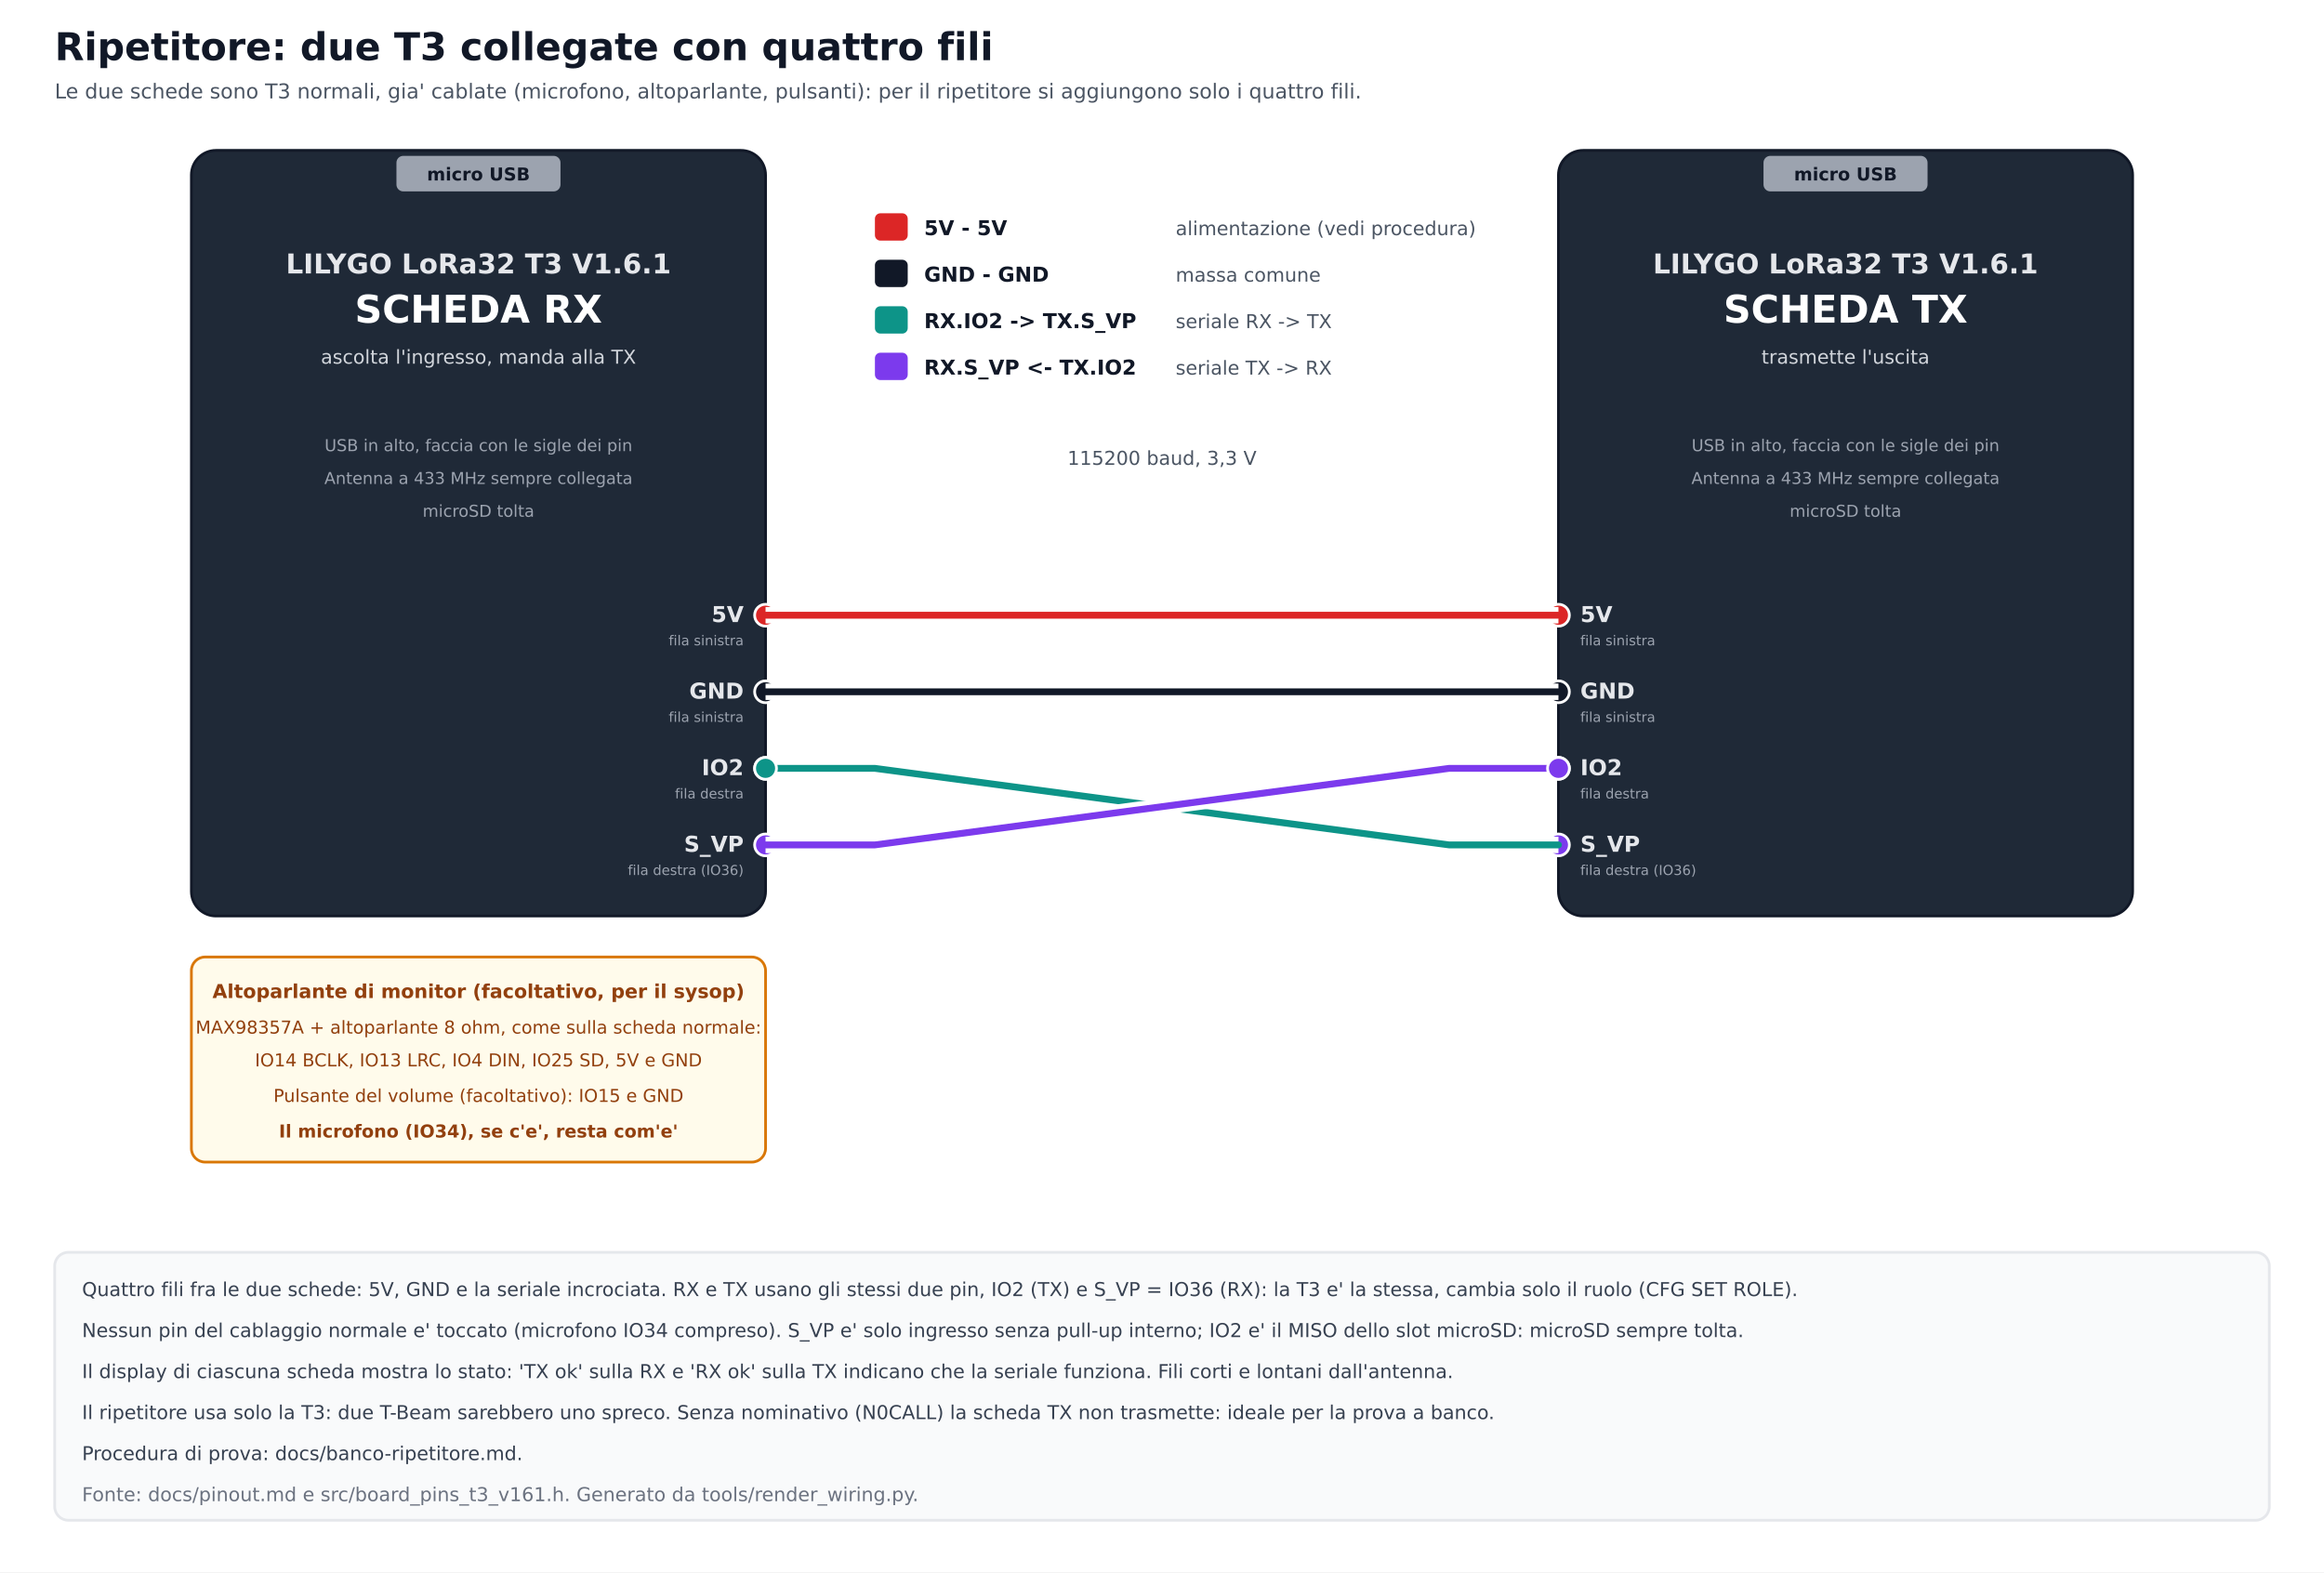
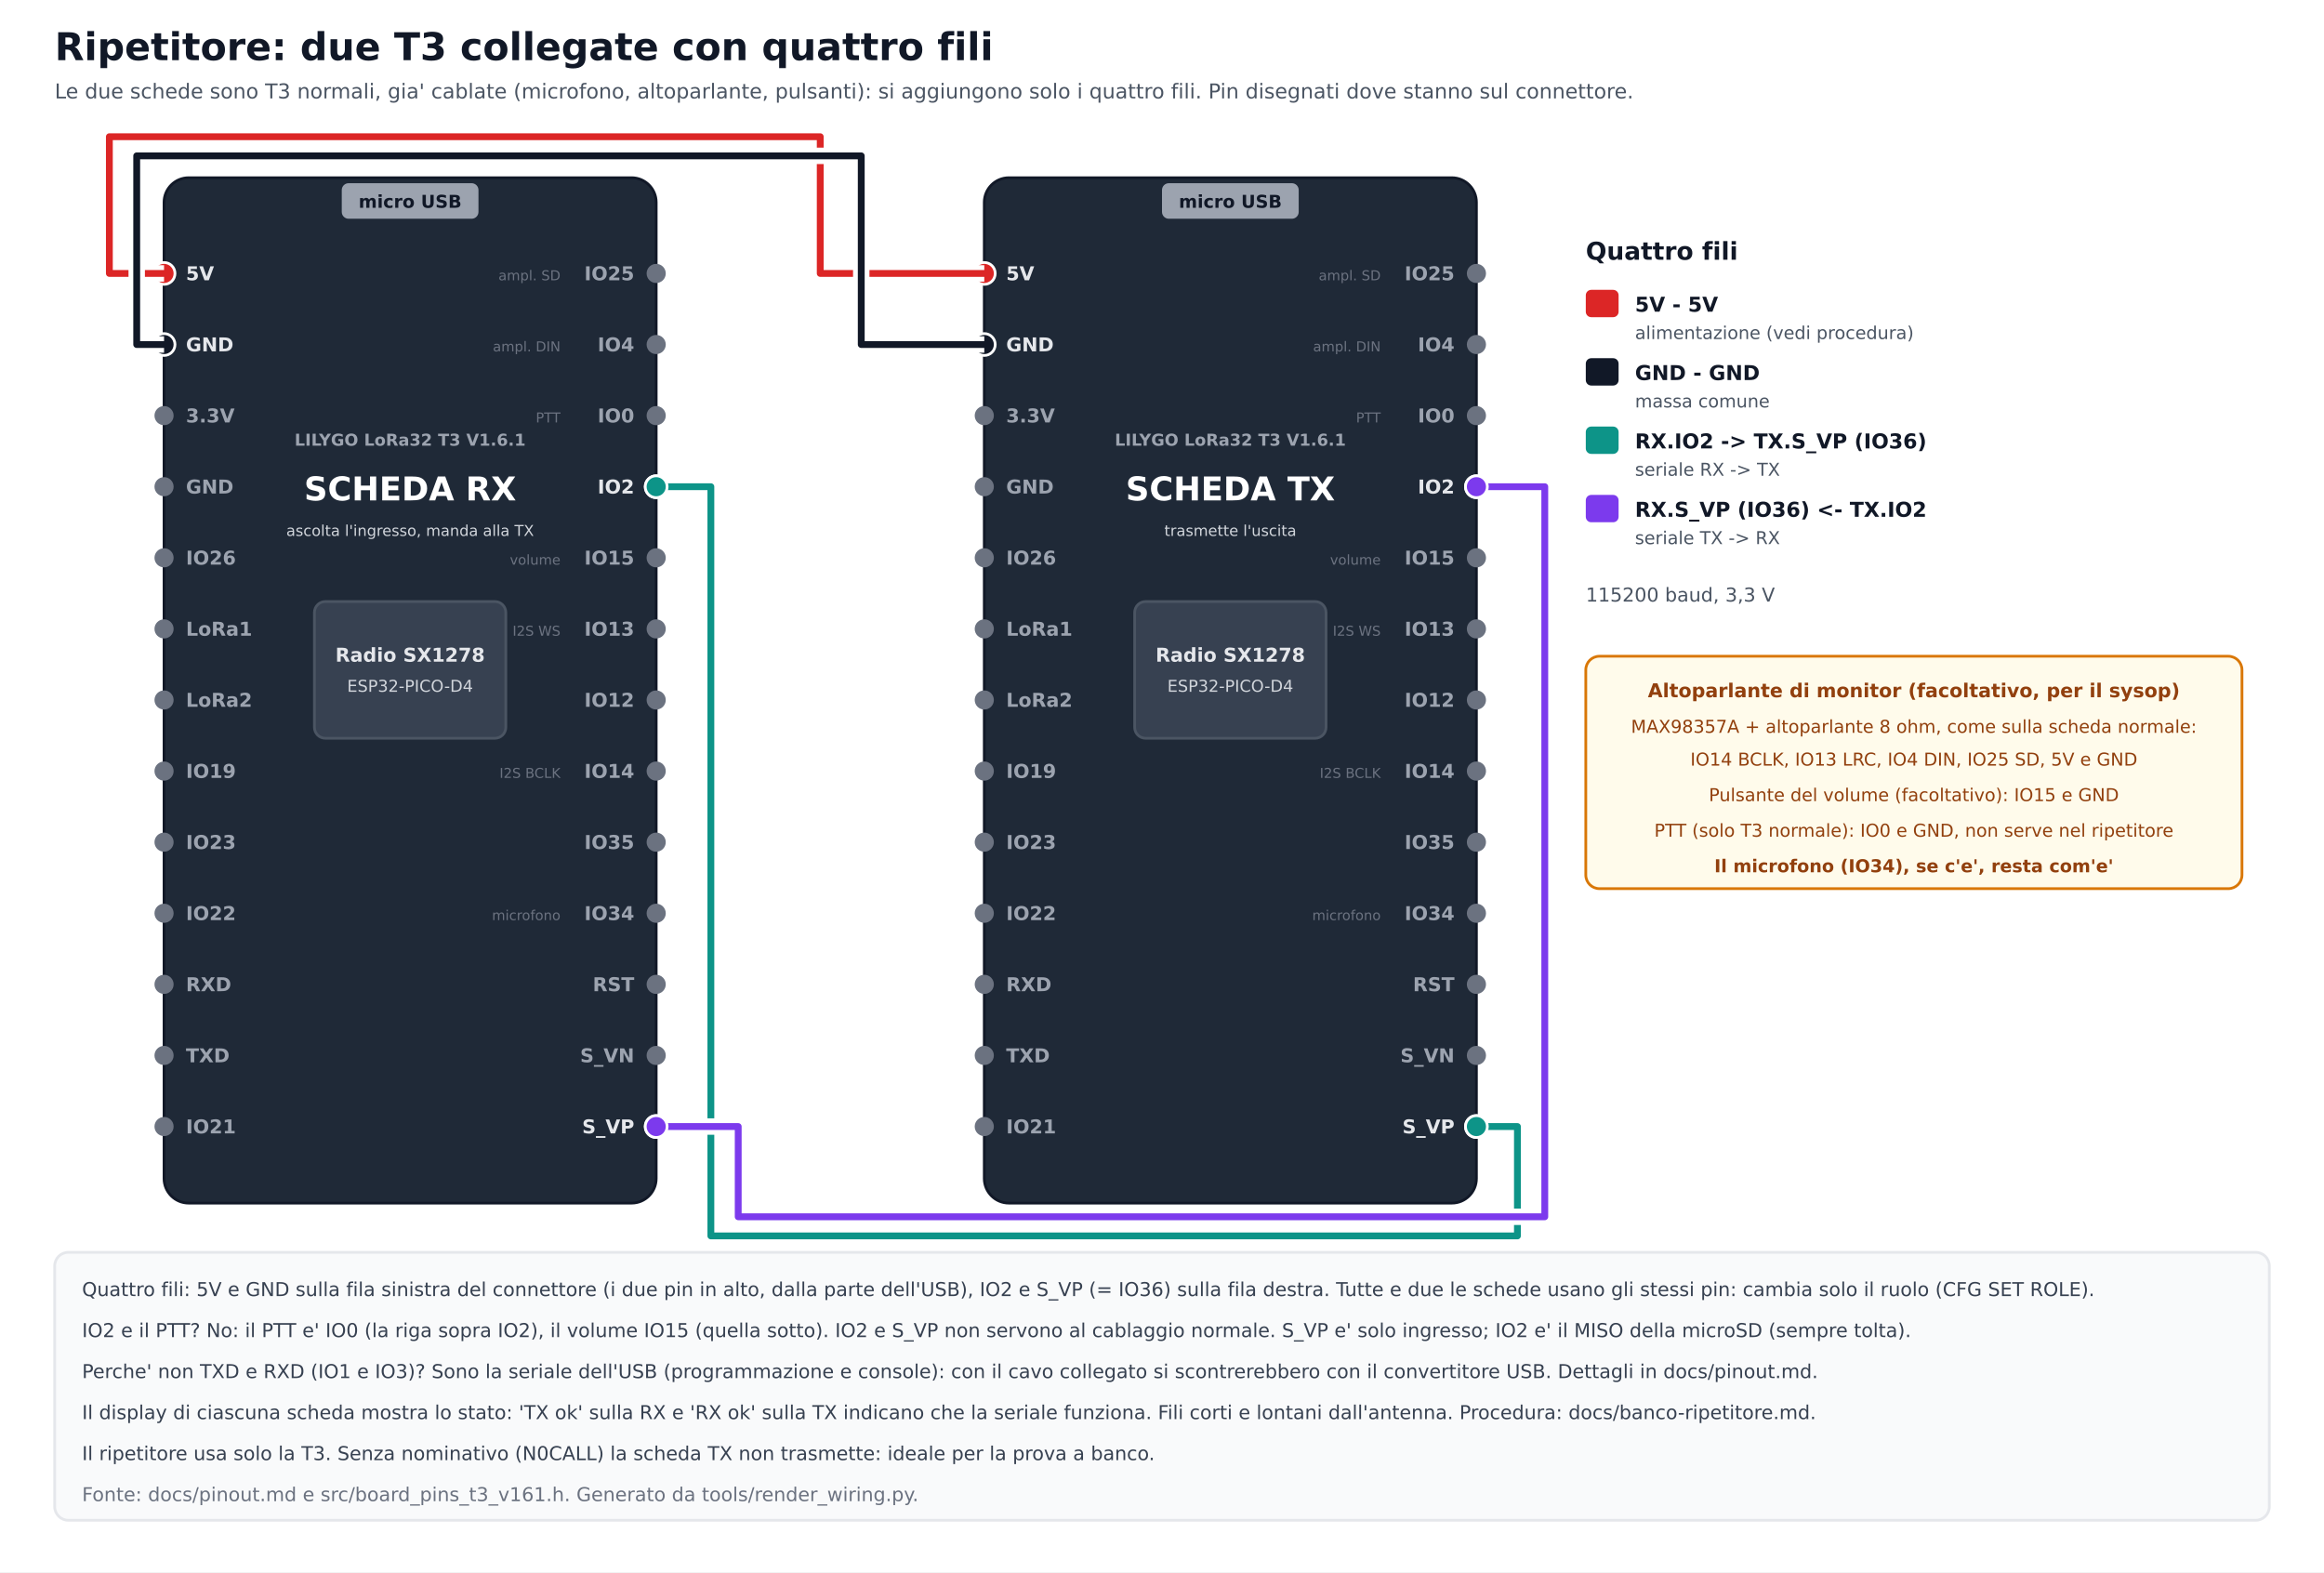
<svg xmlns="http://www.w3.org/2000/svg" width="1700" height="1150" viewBox="0 0 1700 1150">
  <rect x="0" y="0" width="1700" height="1150" rx="0" fill="#ffffff" stroke="none" stroke-width="0" />
  <text x="40" y="44" font-family="DejaVu Sans, Arial, Helvetica, sans-serif" font-size="28" font-weight="bold" text-anchor="start" fill="#111827">Ripetitore: due T3 collegate con quattro fili</text>
-   <text x="40" y="72" font-family="DejaVu Sans, Arial, Helvetica, sans-serif" font-size="15" font-weight="normal" text-anchor="start" fill="#4b5563">Le due schede sono T3 normali, gia' cablate (microfono, altoparlante, pulsanti): per il ripetitore si aggiungono solo i quattro fili.</text>
-   <rect x="140" y="110" width="420" height="560" rx="18" fill="#1f2937" stroke="#111827" stroke-width="2" />
-   <rect x="290" y="114" width="120" height="26" rx="5" fill="#9ca3af" stroke="none" stroke-width="0" />
-   <text x="350" y="132" font-family="DejaVu Sans, Arial, Helvetica, sans-serif" font-size="13" font-weight="bold" text-anchor="middle" fill="#111827">micro USB</text>
-   <text x="350" y="200" font-family="DejaVu Sans, Arial, Helvetica, sans-serif" font-size="20" font-weight="bold" text-anchor="middle" fill="#e5e7eb">LILYGO LoRa32 T3 V1.6.1</text>
-   <text x="350" y="236" font-family="DejaVu Sans, Arial, Helvetica, sans-serif" font-size="28" font-weight="bold" text-anchor="middle" fill="#ffffff">SCHEDA RX</text>
-   <text x="350" y="266" font-family="DejaVu Sans, Arial, Helvetica, sans-serif" font-size="14" font-weight="normal" text-anchor="middle" fill="#d1d5db">ascolta l'ingresso, manda alla TX</text>
-   <text x="350" y="330" font-family="DejaVu Sans, Arial, Helvetica, sans-serif" font-size="12" font-weight="normal" text-anchor="middle" fill="#9ca3af">USB in alto, faccia con le sigle dei pin</text>
-   <text x="350" y="354" font-family="DejaVu Sans, Arial, Helvetica, sans-serif" font-size="12" font-weight="normal" text-anchor="middle" fill="#9ca3af">Antenna a 433 MHz sempre collegata</text>
-   <text x="350" y="378" font-family="DejaVu Sans, Arial, Helvetica, sans-serif" font-size="12" font-weight="normal" text-anchor="middle" fill="#9ca3af">microSD tolta</text>
-   <rect x="1140" y="110" width="420" height="560" rx="18" fill="#1f2937" stroke="#111827" stroke-width="2" />
-   <rect x="1290" y="114" width="120" height="26" rx="5" fill="#9ca3af" stroke="none" stroke-width="0" />
-   <text x="1350" y="132" font-family="DejaVu Sans, Arial, Helvetica, sans-serif" font-size="13" font-weight="bold" text-anchor="middle" fill="#111827">micro USB</text>
-   <text x="1350" y="200" font-family="DejaVu Sans, Arial, Helvetica, sans-serif" font-size="20" font-weight="bold" text-anchor="middle" fill="#e5e7eb">LILYGO LoRa32 T3 V1.6.1</text>
-   <text x="1350" y="236" font-family="DejaVu Sans, Arial, Helvetica, sans-serif" font-size="28" font-weight="bold" text-anchor="middle" fill="#ffffff">SCHEDA TX</text>
-   <text x="1350" y="266" font-family="DejaVu Sans, Arial, Helvetica, sans-serif" font-size="14" font-weight="normal" text-anchor="middle" fill="#d1d5db">trasmette l'uscita</text>
-   <text x="1350" y="330" font-family="DejaVu Sans, Arial, Helvetica, sans-serif" font-size="12" font-weight="normal" text-anchor="middle" fill="#9ca3af">USB in alto, faccia con le sigle dei pin</text>
-   <text x="1350" y="354" font-family="DejaVu Sans, Arial, Helvetica, sans-serif" font-size="12" font-weight="normal" text-anchor="middle" fill="#9ca3af">Antenna a 433 MHz sempre collegata</text>
-   <text x="1350" y="378" font-family="DejaVu Sans, Arial, Helvetica, sans-serif" font-size="12" font-weight="normal" text-anchor="middle" fill="#9ca3af">microSD tolta</text>
-   <circle cx="560" cy="450" r="8" fill="#dc2626" stroke="#ffffff" stroke-width="2" />
-   <text x="544" y="455" font-family="DejaVu Sans, Arial, Helvetica, sans-serif" font-size="16" font-weight="bold" text-anchor="end" fill="#e5e7eb">5V</text>
-   <text x="544" y="472" font-family="DejaVu Sans, Arial, Helvetica, sans-serif" font-size="10" font-weight="normal" text-anchor="end" fill="#9ca3af">fila sinistra</text>
-   <circle cx="1140" cy="450" r="8" fill="#dc2626" stroke="#ffffff" stroke-width="2" />
-   <text x="1156" y="455" font-family="DejaVu Sans, Arial, Helvetica, sans-serif" font-size="16" font-weight="bold" text-anchor="start" fill="#e5e7eb">5V</text>
-   <text x="1156" y="472" font-family="DejaVu Sans, Arial, Helvetica, sans-serif" font-size="10" font-weight="normal" text-anchor="start" fill="#9ca3af">fila sinistra</text>
-   <circle cx="560" cy="506" r="8" fill="#111827" stroke="#ffffff" stroke-width="2" />
-   <text x="544" y="511" font-family="DejaVu Sans, Arial, Helvetica, sans-serif" font-size="16" font-weight="bold" text-anchor="end" fill="#e5e7eb">GND</text>
-   <text x="544" y="528" font-family="DejaVu Sans, Arial, Helvetica, sans-serif" font-size="10" font-weight="normal" text-anchor="end" fill="#9ca3af">fila sinistra</text>
-   <circle cx="1140" cy="506" r="8" fill="#111827" stroke="#ffffff" stroke-width="2" />
-   <text x="1156" y="511" font-family="DejaVu Sans, Arial, Helvetica, sans-serif" font-size="16" font-weight="bold" text-anchor="start" fill="#e5e7eb">GND</text>
-   <text x="1156" y="528" font-family="DejaVu Sans, Arial, Helvetica, sans-serif" font-size="10" font-weight="normal" text-anchor="start" fill="#9ca3af">fila sinistra</text>
-   <circle cx="560" cy="562" r="8" fill="#0d9488" stroke="#ffffff" stroke-width="2" />
-   <text x="544" y="567" font-family="DejaVu Sans, Arial, Helvetica, sans-serif" font-size="16" font-weight="bold" text-anchor="end" fill="#e5e7eb">IO2</text>
-   <text x="544" y="584" font-family="DejaVu Sans, Arial, Helvetica, sans-serif" font-size="10" font-weight="normal" text-anchor="end" fill="#9ca3af">fila destra</text>
-   <circle cx="1140" cy="562" r="8" fill="#0d9488" stroke="#ffffff" stroke-width="2" />
-   <text x="1156" y="567" font-family="DejaVu Sans, Arial, Helvetica, sans-serif" font-size="16" font-weight="bold" text-anchor="start" fill="#e5e7eb">IO2</text>
-   <text x="1156" y="584" font-family="DejaVu Sans, Arial, Helvetica, sans-serif" font-size="10" font-weight="normal" text-anchor="start" fill="#9ca3af">fila destra</text>
-   <circle cx="560" cy="618" r="8" fill="#7c3aed" stroke="#ffffff" stroke-width="2" />
-   <text x="544" y="623" font-family="DejaVu Sans, Arial, Helvetica, sans-serif" font-size="16" font-weight="bold" text-anchor="end" fill="#e5e7eb">S_VP</text>
-   <text x="544" y="640" font-family="DejaVu Sans, Arial, Helvetica, sans-serif" font-size="10" font-weight="normal" text-anchor="end" fill="#9ca3af">fila destra (IO36)</text>
-   <circle cx="1140" cy="618" r="8" fill="#7c3aed" stroke="#ffffff" stroke-width="2" />
-   <text x="1156" y="623" font-family="DejaVu Sans, Arial, Helvetica, sans-serif" font-size="16" font-weight="bold" text-anchor="start" fill="#e5e7eb">S_VP</text>
-   <text x="1156" y="640" font-family="DejaVu Sans, Arial, Helvetica, sans-serif" font-size="10" font-weight="normal" text-anchor="start" fill="#9ca3af">fila destra (IO36)</text>
-   <polyline points="560,450 1140,450" fill="none" stroke="#ffffff" stroke-width="12" stroke-linejoin="round" />
-   <polyline points="560,450 1140,450" fill="none" stroke="#dc2626" stroke-width="5" stroke-linejoin="round" stroke-linecap="round" />
-   <polyline points="560,506 1140,506" fill="none" stroke="#ffffff" stroke-width="12" stroke-linejoin="round" />
-   <polyline points="560,506 1140,506" fill="none" stroke="#111827" stroke-width="5" stroke-linejoin="round" stroke-linecap="round" />
-   <polyline points="560,562 640,562 1060,618 1140,618" fill="none" stroke="#ffffff" stroke-width="12" stroke-linejoin="round" />
-   <polyline points="560,562 640,562 1060,618 1140,618" fill="none" stroke="#0d9488" stroke-width="5" stroke-linejoin="round" stroke-linecap="round" />
-   <polyline points="560,618 640,618 1060,562 1140,562" fill="none" stroke="#ffffff" stroke-width="12" stroke-linejoin="round" />
-   <polyline points="560,618 640,618 1060,562 1140,562" fill="none" stroke="#7c3aed" stroke-width="5" stroke-linejoin="round" stroke-linecap="round" />
-   <circle cx="560" cy="562" r="8" fill="#0d9488" stroke="#ffffff" stroke-width="2" />
-   <circle cx="1140" cy="562" r="8" fill="#7c3aed" stroke="#ffffff" stroke-width="2" />
-   <rect x="640" y="156" width="24" height="20" rx="4" fill="#dc2626" stroke="none" stroke-width="0" />
-   <text x="676" y="172" font-family="DejaVu Sans, Arial, Helvetica, sans-serif" font-size="15" font-weight="bold" text-anchor="start" fill="#111827">5V - 5V</text>
-   <text x="860" y="172" font-family="DejaVu Sans, Arial, Helvetica, sans-serif" font-size="14" font-weight="normal" text-anchor="start" fill="#4b5563">alimentazione (vedi procedura)</text>
-   <rect x="640" y="190" width="24" height="20" rx="4" fill="#111827" stroke="none" stroke-width="0" />
-   <text x="676" y="206" font-family="DejaVu Sans, Arial, Helvetica, sans-serif" font-size="15" font-weight="bold" text-anchor="start" fill="#111827">GND - GND</text>
-   <text x="860" y="206" font-family="DejaVu Sans, Arial, Helvetica, sans-serif" font-size="14" font-weight="normal" text-anchor="start" fill="#4b5563">massa comune</text>
-   <rect x="640" y="224" width="24" height="20" rx="4" fill="#0d9488" stroke="none" stroke-width="0" />
-   <text x="676" y="240" font-family="DejaVu Sans, Arial, Helvetica, sans-serif" font-size="15" font-weight="bold" text-anchor="start" fill="#111827">RX.IO2 -&gt; TX.S_VP</text>
-   <text x="860" y="240" font-family="DejaVu Sans, Arial, Helvetica, sans-serif" font-size="14" font-weight="normal" text-anchor="start" fill="#4b5563">seriale RX -&gt; TX</text>
-   <rect x="640" y="258" width="24" height="20" rx="4" fill="#7c3aed" stroke="none" stroke-width="0" />
-   <text x="676" y="274" font-family="DejaVu Sans, Arial, Helvetica, sans-serif" font-size="15" font-weight="bold" text-anchor="start" fill="#111827">RX.S_VP &lt;- TX.IO2</text>
-   <text x="860" y="274" font-family="DejaVu Sans, Arial, Helvetica, sans-serif" font-size="14" font-weight="normal" text-anchor="start" fill="#4b5563">seriale TX -&gt; RX</text>
-   <text x="850" y="340" font-family="DejaVu Sans, Arial, Helvetica, sans-serif" font-size="14" font-weight="normal" text-anchor="middle" fill="#4b5563">115200 baud, 3,3 V</text>
-   <rect x="140" y="700" width="420" height="150" rx="10" fill="#fffbeb" stroke="#d97706" stroke-width="2" />
-   <text x="350" y="730" font-family="DejaVu Sans, Arial, Helvetica, sans-serif" font-size="14" font-weight="bold" text-anchor="middle" fill="#92400e">Altoparlante di monitor (facoltativo, per il sysop)</text>
-   <text x="350" y="756" font-family="DejaVu Sans, Arial, Helvetica, sans-serif" font-size="13" font-weight="normal" text-anchor="middle" fill="#92400e">MAX98357A + altoparlante 8 ohm, come sulla scheda normale:</text>
-   <text x="350" y="780" font-family="DejaVu Sans, Arial, Helvetica, sans-serif" font-size="13" font-weight="normal" text-anchor="middle" fill="#92400e">IO14 BCLK, IO13 LRC, IO4 DIN, IO25 SD, 5V e GND</text>
-   <text x="350" y="806" font-family="DejaVu Sans, Arial, Helvetica, sans-serif" font-size="13" font-weight="normal" text-anchor="middle" fill="#92400e">Pulsante del volume (facoltativo): IO15 e GND</text>
-   <text x="350" y="832" font-family="DejaVu Sans, Arial, Helvetica, sans-serif" font-size="13" font-weight="bold" text-anchor="middle" fill="#92400e">Il microfono (IO34), se c'e', resta com'e'</text>
+   <text x="40" y="72" font-family="DejaVu Sans, Arial, Helvetica, sans-serif" font-size="15" font-weight="normal" text-anchor="start" fill="#4b5563">Le due schede sono T3 normali, gia' cablate (microfono, altoparlante, pulsanti): si aggiungono solo i quattro fili. Pin disegnati dove stanno sul connettore.</text>
+   <rect x="120" y="130" width="360" height="750" rx="18" fill="#1f2937" stroke="#111827" stroke-width="2" />
+   <rect x="250" y="134" width="100" height="26" rx="5" fill="#9ca3af" stroke="none" stroke-width="0" />
+   <text x="300" y="152" font-family="DejaVu Sans, Arial, Helvetica, sans-serif" font-size="13" font-weight="bold" text-anchor="middle" fill="#111827">micro USB</text>
+   <text x="300" y="326" font-family="DejaVu Sans, Arial, Helvetica, sans-serif" font-size="12" font-weight="bold" text-anchor="middle" fill="#9ca3af">LILYGO LoRa32 T3 V1.6.1</text>
+   <text x="300" y="366" font-family="DejaVu Sans, Arial, Helvetica, sans-serif" font-size="24" font-weight="bold" text-anchor="middle" fill="#ffffff">SCHEDA RX</text>
+   <text x="300" y="392" font-family="DejaVu Sans, Arial, Helvetica, sans-serif" font-size="11" font-weight="normal" text-anchor="middle" fill="#d1d5db">ascolta l'ingresso, manda alla TX</text>
+   <rect x="230" y="440" width="140" height="100" rx="8" fill="#374151" stroke="#4b5563" stroke-width="2" />
+   <text x="300" y="484" font-family="DejaVu Sans, Arial, Helvetica, sans-serif" font-size="14" font-weight="bold" text-anchor="middle" fill="#e5e7eb">Radio SX1278</text>
+   <text x="300" y="506" font-family="DejaVu Sans, Arial, Helvetica, sans-serif" font-size="12" font-weight="normal" text-anchor="middle" fill="#d1d5db">ESP32-PICO-D4</text>
+   <circle cx="480" cy="200" r="6" fill="#6b7280" stroke="#6b7280" stroke-width="2" />
+   <text x="464" y="205" font-family="DejaVu Sans, Arial, Helvetica, sans-serif" font-size="14" font-weight="bold" text-anchor="end" fill="#9ca3af">IO25</text>
+   <text x="410" y="205" font-family="DejaVu Sans, Arial, Helvetica, sans-serif" font-size="10" font-weight="normal" text-anchor="end" fill="#6b7280">ampl. SD</text>
+   <circle cx="480" cy="252" r="6" fill="#6b7280" stroke="#6b7280" stroke-width="2" />
+   <text x="464" y="257" font-family="DejaVu Sans, Arial, Helvetica, sans-serif" font-size="14" font-weight="bold" text-anchor="end" fill="#9ca3af">IO4</text>
+   <text x="410" y="257" font-family="DejaVu Sans, Arial, Helvetica, sans-serif" font-size="10" font-weight="normal" text-anchor="end" fill="#6b7280">ampl. DIN</text>
+   <circle cx="480" cy="304" r="6" fill="#6b7280" stroke="#6b7280" stroke-width="2" />
+   <text x="464" y="309" font-family="DejaVu Sans, Arial, Helvetica, sans-serif" font-size="14" font-weight="bold" text-anchor="end" fill="#9ca3af">IO0</text>
+   <text x="410" y="309" font-family="DejaVu Sans, Arial, Helvetica, sans-serif" font-size="10" font-weight="normal" text-anchor="end" fill="#6b7280">PTT</text>
+   <circle cx="480" cy="356" r="8" fill="#0d9488" stroke="#ffffff" stroke-width="2" />
+   <text x="464" y="361" font-family="DejaVu Sans, Arial, Helvetica, sans-serif" font-size="14" font-weight="bold" text-anchor="end" fill="#e5e7eb">IO2</text>
+   <circle cx="480" cy="408" r="6" fill="#6b7280" stroke="#6b7280" stroke-width="2" />
+   <text x="464" y="413" font-family="DejaVu Sans, Arial, Helvetica, sans-serif" font-size="14" font-weight="bold" text-anchor="end" fill="#9ca3af">IO15</text>
+   <text x="410" y="413" font-family="DejaVu Sans, Arial, Helvetica, sans-serif" font-size="10" font-weight="normal" text-anchor="end" fill="#6b7280">volume</text>
+   <circle cx="480" cy="460" r="6" fill="#6b7280" stroke="#6b7280" stroke-width="2" />
+   <text x="464" y="465" font-family="DejaVu Sans, Arial, Helvetica, sans-serif" font-size="14" font-weight="bold" text-anchor="end" fill="#9ca3af">IO13</text>
+   <text x="410" y="465" font-family="DejaVu Sans, Arial, Helvetica, sans-serif" font-size="10" font-weight="normal" text-anchor="end" fill="#6b7280">I2S WS</text>
+   <circle cx="480" cy="512" r="6" fill="#6b7280" stroke="#6b7280" stroke-width="2" />
+   <text x="464" y="517" font-family="DejaVu Sans, Arial, Helvetica, sans-serif" font-size="14" font-weight="bold" text-anchor="end" fill="#9ca3af">IO12</text>
+   <circle cx="480" cy="564" r="6" fill="#6b7280" stroke="#6b7280" stroke-width="2" />
+   <text x="464" y="569" font-family="DejaVu Sans, Arial, Helvetica, sans-serif" font-size="14" font-weight="bold" text-anchor="end" fill="#9ca3af">IO14</text>
+   <text x="410" y="569" font-family="DejaVu Sans, Arial, Helvetica, sans-serif" font-size="10" font-weight="normal" text-anchor="end" fill="#6b7280">I2S BCLK</text>
+   <circle cx="480" cy="616" r="6" fill="#6b7280" stroke="#6b7280" stroke-width="2" />
+   <text x="464" y="621" font-family="DejaVu Sans, Arial, Helvetica, sans-serif" font-size="14" font-weight="bold" text-anchor="end" fill="#9ca3af">IO35</text>
+   <circle cx="480" cy="668" r="6" fill="#6b7280" stroke="#6b7280" stroke-width="2" />
+   <text x="464" y="673" font-family="DejaVu Sans, Arial, Helvetica, sans-serif" font-size="14" font-weight="bold" text-anchor="end" fill="#9ca3af">IO34</text>
+   <text x="410" y="673" font-family="DejaVu Sans, Arial, Helvetica, sans-serif" font-size="10" font-weight="normal" text-anchor="end" fill="#6b7280">microfono</text>
+   <circle cx="480" cy="720" r="6" fill="#6b7280" stroke="#6b7280" stroke-width="2" />
+   <text x="464" y="725" font-family="DejaVu Sans, Arial, Helvetica, sans-serif" font-size="14" font-weight="bold" text-anchor="end" fill="#9ca3af">RST</text>
+   <circle cx="480" cy="772" r="6" fill="#6b7280" stroke="#6b7280" stroke-width="2" />
+   <text x="464" y="777" font-family="DejaVu Sans, Arial, Helvetica, sans-serif" font-size="14" font-weight="bold" text-anchor="end" fill="#9ca3af">S_VN</text>
+   <circle cx="480" cy="824" r="8" fill="#7c3aed" stroke="#ffffff" stroke-width="2" />
+   <text x="464" y="829" font-family="DejaVu Sans, Arial, Helvetica, sans-serif" font-size="14" font-weight="bold" text-anchor="end" fill="#e5e7eb">S_VP</text>
+   <circle cx="120" cy="200" r="8" fill="#dc2626" stroke="#ffffff" stroke-width="2" />
+   <text x="136" y="205" font-family="DejaVu Sans, Arial, Helvetica, sans-serif" font-size="14" font-weight="bold" text-anchor="start" fill="#e5e7eb">5V</text>
+   <circle cx="120" cy="252" r="8" fill="#111827" stroke="#ffffff" stroke-width="2" />
+   <text x="136" y="257" font-family="DejaVu Sans, Arial, Helvetica, sans-serif" font-size="14" font-weight="bold" text-anchor="start" fill="#e5e7eb">GND</text>
+   <circle cx="120" cy="304" r="6" fill="#6b7280" stroke="#6b7280" stroke-width="2" />
+   <text x="136" y="309" font-family="DejaVu Sans, Arial, Helvetica, sans-serif" font-size="14" font-weight="bold" text-anchor="start" fill="#9ca3af">3.3V</text>
+   <circle cx="120" cy="356" r="6" fill="#6b7280" stroke="#6b7280" stroke-width="2" />
+   <text x="136" y="361" font-family="DejaVu Sans, Arial, Helvetica, sans-serif" font-size="14" font-weight="bold" text-anchor="start" fill="#9ca3af">GND</text>
+   <circle cx="120" cy="408" r="6" fill="#6b7280" stroke="#6b7280" stroke-width="2" />
+   <text x="136" y="413" font-family="DejaVu Sans, Arial, Helvetica, sans-serif" font-size="14" font-weight="bold" text-anchor="start" fill="#9ca3af">IO26</text>
+   <circle cx="120" cy="460" r="6" fill="#6b7280" stroke="#6b7280" stroke-width="2" />
+   <text x="136" y="465" font-family="DejaVu Sans, Arial, Helvetica, sans-serif" font-size="14" font-weight="bold" text-anchor="start" fill="#9ca3af">LoRa1</text>
+   <circle cx="120" cy="512" r="6" fill="#6b7280" stroke="#6b7280" stroke-width="2" />
+   <text x="136" y="517" font-family="DejaVu Sans, Arial, Helvetica, sans-serif" font-size="14" font-weight="bold" text-anchor="start" fill="#9ca3af">LoRa2</text>
+   <circle cx="120" cy="564" r="6" fill="#6b7280" stroke="#6b7280" stroke-width="2" />
+   <text x="136" y="569" font-family="DejaVu Sans, Arial, Helvetica, sans-serif" font-size="14" font-weight="bold" text-anchor="start" fill="#9ca3af">IO19</text>
+   <circle cx="120" cy="616" r="6" fill="#6b7280" stroke="#6b7280" stroke-width="2" />
+   <text x="136" y="621" font-family="DejaVu Sans, Arial, Helvetica, sans-serif" font-size="14" font-weight="bold" text-anchor="start" fill="#9ca3af">IO23</text>
+   <circle cx="120" cy="668" r="6" fill="#6b7280" stroke="#6b7280" stroke-width="2" />
+   <text x="136" y="673" font-family="DejaVu Sans, Arial, Helvetica, sans-serif" font-size="14" font-weight="bold" text-anchor="start" fill="#9ca3af">IO22</text>
+   <circle cx="120" cy="720" r="6" fill="#6b7280" stroke="#6b7280" stroke-width="2" />
+   <text x="136" y="725" font-family="DejaVu Sans, Arial, Helvetica, sans-serif" font-size="14" font-weight="bold" text-anchor="start" fill="#9ca3af">RXD</text>
+   <circle cx="120" cy="772" r="6" fill="#6b7280" stroke="#6b7280" stroke-width="2" />
+   <text x="136" y="777" font-family="DejaVu Sans, Arial, Helvetica, sans-serif" font-size="14" font-weight="bold" text-anchor="start" fill="#9ca3af">TXD</text>
+   <circle cx="120" cy="824" r="6" fill="#6b7280" stroke="#6b7280" stroke-width="2" />
+   <text x="136" y="829" font-family="DejaVu Sans, Arial, Helvetica, sans-serif" font-size="14" font-weight="bold" text-anchor="start" fill="#9ca3af">IO21</text>
+   <rect x="720" y="130" width="360" height="750" rx="18" fill="#1f2937" stroke="#111827" stroke-width="2" />
+   <rect x="850" y="134" width="100" height="26" rx="5" fill="#9ca3af" stroke="none" stroke-width="0" />
+   <text x="900" y="152" font-family="DejaVu Sans, Arial, Helvetica, sans-serif" font-size="13" font-weight="bold" text-anchor="middle" fill="#111827">micro USB</text>
+   <text x="900" y="326" font-family="DejaVu Sans, Arial, Helvetica, sans-serif" font-size="12" font-weight="bold" text-anchor="middle" fill="#9ca3af">LILYGO LoRa32 T3 V1.6.1</text>
+   <text x="900" y="366" font-family="DejaVu Sans, Arial, Helvetica, sans-serif" font-size="24" font-weight="bold" text-anchor="middle" fill="#ffffff">SCHEDA TX</text>
+   <text x="900" y="392" font-family="DejaVu Sans, Arial, Helvetica, sans-serif" font-size="11" font-weight="normal" text-anchor="middle" fill="#d1d5db">trasmette l'uscita</text>
+   <rect x="830" y="440" width="140" height="100" rx="8" fill="#374151" stroke="#4b5563" stroke-width="2" />
+   <text x="900" y="484" font-family="DejaVu Sans, Arial, Helvetica, sans-serif" font-size="14" font-weight="bold" text-anchor="middle" fill="#e5e7eb">Radio SX1278</text>
+   <text x="900" y="506" font-family="DejaVu Sans, Arial, Helvetica, sans-serif" font-size="12" font-weight="normal" text-anchor="middle" fill="#d1d5db">ESP32-PICO-D4</text>
+   <circle cx="1080" cy="200" r="6" fill="#6b7280" stroke="#6b7280" stroke-width="2" />
+   <text x="1064" y="205" font-family="DejaVu Sans, Arial, Helvetica, sans-serif" font-size="14" font-weight="bold" text-anchor="end" fill="#9ca3af">IO25</text>
+   <text x="1010" y="205" font-family="DejaVu Sans, Arial, Helvetica, sans-serif" font-size="10" font-weight="normal" text-anchor="end" fill="#6b7280">ampl. SD</text>
+   <circle cx="1080" cy="252" r="6" fill="#6b7280" stroke="#6b7280" stroke-width="2" />
+   <text x="1064" y="257" font-family="DejaVu Sans, Arial, Helvetica, sans-serif" font-size="14" font-weight="bold" text-anchor="end" fill="#9ca3af">IO4</text>
+   <text x="1010" y="257" font-family="DejaVu Sans, Arial, Helvetica, sans-serif" font-size="10" font-weight="normal" text-anchor="end" fill="#6b7280">ampl. DIN</text>
+   <circle cx="1080" cy="304" r="6" fill="#6b7280" stroke="#6b7280" stroke-width="2" />
+   <text x="1064" y="309" font-family="DejaVu Sans, Arial, Helvetica, sans-serif" font-size="14" font-weight="bold" text-anchor="end" fill="#9ca3af">IO0</text>
+   <text x="1010" y="309" font-family="DejaVu Sans, Arial, Helvetica, sans-serif" font-size="10" font-weight="normal" text-anchor="end" fill="#6b7280">PTT</text>
+   <circle cx="1080" cy="356" r="8" fill="#7c3aed" stroke="#ffffff" stroke-width="2" />
+   <text x="1064" y="361" font-family="DejaVu Sans, Arial, Helvetica, sans-serif" font-size="14" font-weight="bold" text-anchor="end" fill="#e5e7eb">IO2</text>
+   <circle cx="1080" cy="408" r="6" fill="#6b7280" stroke="#6b7280" stroke-width="2" />
+   <text x="1064" y="413" font-family="DejaVu Sans, Arial, Helvetica, sans-serif" font-size="14" font-weight="bold" text-anchor="end" fill="#9ca3af">IO15</text>
+   <text x="1010" y="413" font-family="DejaVu Sans, Arial, Helvetica, sans-serif" font-size="10" font-weight="normal" text-anchor="end" fill="#6b7280">volume</text>
+   <circle cx="1080" cy="460" r="6" fill="#6b7280" stroke="#6b7280" stroke-width="2" />
+   <text x="1064" y="465" font-family="DejaVu Sans, Arial, Helvetica, sans-serif" font-size="14" font-weight="bold" text-anchor="end" fill="#9ca3af">IO13</text>
+   <text x="1010" y="465" font-family="DejaVu Sans, Arial, Helvetica, sans-serif" font-size="10" font-weight="normal" text-anchor="end" fill="#6b7280">I2S WS</text>
+   <circle cx="1080" cy="512" r="6" fill="#6b7280" stroke="#6b7280" stroke-width="2" />
+   <text x="1064" y="517" font-family="DejaVu Sans, Arial, Helvetica, sans-serif" font-size="14" font-weight="bold" text-anchor="end" fill="#9ca3af">IO12</text>
+   <circle cx="1080" cy="564" r="6" fill="#6b7280" stroke="#6b7280" stroke-width="2" />
+   <text x="1064" y="569" font-family="DejaVu Sans, Arial, Helvetica, sans-serif" font-size="14" font-weight="bold" text-anchor="end" fill="#9ca3af">IO14</text>
+   <text x="1010" y="569" font-family="DejaVu Sans, Arial, Helvetica, sans-serif" font-size="10" font-weight="normal" text-anchor="end" fill="#6b7280">I2S BCLK</text>
+   <circle cx="1080" cy="616" r="6" fill="#6b7280" stroke="#6b7280" stroke-width="2" />
+   <text x="1064" y="621" font-family="DejaVu Sans, Arial, Helvetica, sans-serif" font-size="14" font-weight="bold" text-anchor="end" fill="#9ca3af">IO35</text>
+   <circle cx="1080" cy="668" r="6" fill="#6b7280" stroke="#6b7280" stroke-width="2" />
+   <text x="1064" y="673" font-family="DejaVu Sans, Arial, Helvetica, sans-serif" font-size="14" font-weight="bold" text-anchor="end" fill="#9ca3af">IO34</text>
+   <text x="1010" y="673" font-family="DejaVu Sans, Arial, Helvetica, sans-serif" font-size="10" font-weight="normal" text-anchor="end" fill="#6b7280">microfono</text>
+   <circle cx="1080" cy="720" r="6" fill="#6b7280" stroke="#6b7280" stroke-width="2" />
+   <text x="1064" y="725" font-family="DejaVu Sans, Arial, Helvetica, sans-serif" font-size="14" font-weight="bold" text-anchor="end" fill="#9ca3af">RST</text>
+   <circle cx="1080" cy="772" r="6" fill="#6b7280" stroke="#6b7280" stroke-width="2" />
+   <text x="1064" y="777" font-family="DejaVu Sans, Arial, Helvetica, sans-serif" font-size="14" font-weight="bold" text-anchor="end" fill="#9ca3af">S_VN</text>
+   <circle cx="1080" cy="824" r="8" fill="#0d9488" stroke="#ffffff" stroke-width="2" />
+   <text x="1064" y="829" font-family="DejaVu Sans, Arial, Helvetica, sans-serif" font-size="14" font-weight="bold" text-anchor="end" fill="#e5e7eb">S_VP</text>
+   <circle cx="720" cy="200" r="8" fill="#dc2626" stroke="#ffffff" stroke-width="2" />
+   <text x="736" y="205" font-family="DejaVu Sans, Arial, Helvetica, sans-serif" font-size="14" font-weight="bold" text-anchor="start" fill="#e5e7eb">5V</text>
+   <circle cx="720" cy="252" r="8" fill="#111827" stroke="#ffffff" stroke-width="2" />
+   <text x="736" y="257" font-family="DejaVu Sans, Arial, Helvetica, sans-serif" font-size="14" font-weight="bold" text-anchor="start" fill="#e5e7eb">GND</text>
+   <circle cx="720" cy="304" r="6" fill="#6b7280" stroke="#6b7280" stroke-width="2" />
+   <text x="736" y="309" font-family="DejaVu Sans, Arial, Helvetica, sans-serif" font-size="14" font-weight="bold" text-anchor="start" fill="#9ca3af">3.3V</text>
+   <circle cx="720" cy="356" r="6" fill="#6b7280" stroke="#6b7280" stroke-width="2" />
+   <text x="736" y="361" font-family="DejaVu Sans, Arial, Helvetica, sans-serif" font-size="14" font-weight="bold" text-anchor="start" fill="#9ca3af">GND</text>
+   <circle cx="720" cy="408" r="6" fill="#6b7280" stroke="#6b7280" stroke-width="2" />
+   <text x="736" y="413" font-family="DejaVu Sans, Arial, Helvetica, sans-serif" font-size="14" font-weight="bold" text-anchor="start" fill="#9ca3af">IO26</text>
+   <circle cx="720" cy="460" r="6" fill="#6b7280" stroke="#6b7280" stroke-width="2" />
+   <text x="736" y="465" font-family="DejaVu Sans, Arial, Helvetica, sans-serif" font-size="14" font-weight="bold" text-anchor="start" fill="#9ca3af">LoRa1</text>
+   <circle cx="720" cy="512" r="6" fill="#6b7280" stroke="#6b7280" stroke-width="2" />
+   <text x="736" y="517" font-family="DejaVu Sans, Arial, Helvetica, sans-serif" font-size="14" font-weight="bold" text-anchor="start" fill="#9ca3af">LoRa2</text>
+   <circle cx="720" cy="564" r="6" fill="#6b7280" stroke="#6b7280" stroke-width="2" />
+   <text x="736" y="569" font-family="DejaVu Sans, Arial, Helvetica, sans-serif" font-size="14" font-weight="bold" text-anchor="start" fill="#9ca3af">IO19</text>
+   <circle cx="720" cy="616" r="6" fill="#6b7280" stroke="#6b7280" stroke-width="2" />
+   <text x="736" y="621" font-family="DejaVu Sans, Arial, Helvetica, sans-serif" font-size="14" font-weight="bold" text-anchor="start" fill="#9ca3af">IO23</text>
+   <circle cx="720" cy="668" r="6" fill="#6b7280" stroke="#6b7280" stroke-width="2" />
+   <text x="736" y="673" font-family="DejaVu Sans, Arial, Helvetica, sans-serif" font-size="14" font-weight="bold" text-anchor="start" fill="#9ca3af">IO22</text>
+   <circle cx="720" cy="720" r="6" fill="#6b7280" stroke="#6b7280" stroke-width="2" />
+   <text x="736" y="725" font-family="DejaVu Sans, Arial, Helvetica, sans-serif" font-size="14" font-weight="bold" text-anchor="start" fill="#9ca3af">RXD</text>
+   <circle cx="720" cy="772" r="6" fill="#6b7280" stroke="#6b7280" stroke-width="2" />
+   <text x="736" y="777" font-family="DejaVu Sans, Arial, Helvetica, sans-serif" font-size="14" font-weight="bold" text-anchor="start" fill="#9ca3af">TXD</text>
+   <circle cx="720" cy="824" r="6" fill="#6b7280" stroke="#6b7280" stroke-width="2" />
+   <text x="736" y="829" font-family="DejaVu Sans, Arial, Helvetica, sans-serif" font-size="14" font-weight="bold" text-anchor="start" fill="#9ca3af">IO21</text>
+   <polyline points="120,200 80,200 80,100 600,100 600,200 720,200" fill="none" stroke="#ffffff" stroke-width="12" stroke-linejoin="round" />
+   <polyline points="120,200 80,200 80,100 600,100 600,200 720,200" fill="none" stroke="#dc2626" stroke-width="5" stroke-linejoin="round" stroke-linecap="round" />
+   <polyline points="120,252 100,252 100,114 630,114 630,252 720,252" fill="none" stroke="#ffffff" stroke-width="12" stroke-linejoin="round" />
+   <polyline points="120,252 100,252 100,114 630,114 630,252 720,252" fill="none" stroke="#111827" stroke-width="5" stroke-linejoin="round" stroke-linecap="round" />
+   <polyline points="480,356 520,356 520,904 1110,904 1110,824 1080,824" fill="none" stroke="#ffffff" stroke-width="12" stroke-linejoin="round" />
+   <polyline points="480,356 520,356 520,904 1110,904 1110,824 1080,824" fill="none" stroke="#0d9488" stroke-width="5" stroke-linejoin="round" stroke-linecap="round" />
+   <polyline points="480,824 540,824 540,890 1130,890 1130,356 1080,356" fill="none" stroke="#ffffff" stroke-width="12" stroke-linejoin="round" />
+   <polyline points="480,824 540,824 540,890 1130,890 1130,356 1080,356" fill="none" stroke="#7c3aed" stroke-width="5" stroke-linejoin="round" stroke-linecap="round" />
+   <circle cx="480" cy="356" r="8" fill="#0d9488" stroke="#ffffff" stroke-width="2" />
+   <circle cx="480" cy="824" r="8" fill="#7c3aed" stroke="#ffffff" stroke-width="2" />
+   <circle cx="1080" cy="824" r="8" fill="#0d9488" stroke="#ffffff" stroke-width="2" />
+   <circle cx="1080" cy="356" r="8" fill="#7c3aed" stroke="#ffffff" stroke-width="2" />
+   <text x="1160" y="190" font-family="DejaVu Sans, Arial, Helvetica, sans-serif" font-size="18" font-weight="bold" text-anchor="start" fill="#111827">Quattro fili</text>
+   <rect x="1160" y="212" width="24" height="20" rx="4" fill="#dc2626" stroke="none" stroke-width="0" />
+   <text x="1196" y="228" font-family="DejaVu Sans, Arial, Helvetica, sans-serif" font-size="15" font-weight="bold" text-anchor="start" fill="#111827">5V - 5V</text>
+   <text x="1196" y="248" font-family="DejaVu Sans, Arial, Helvetica, sans-serif" font-size="13" font-weight="normal" text-anchor="start" fill="#4b5563">alimentazione (vedi procedura)</text>
+   <rect x="1160" y="262" width="24" height="20" rx="4" fill="#111827" stroke="none" stroke-width="0" />
+   <text x="1196" y="278" font-family="DejaVu Sans, Arial, Helvetica, sans-serif" font-size="15" font-weight="bold" text-anchor="start" fill="#111827">GND - GND</text>
+   <text x="1196" y="298" font-family="DejaVu Sans, Arial, Helvetica, sans-serif" font-size="13" font-weight="normal" text-anchor="start" fill="#4b5563">massa comune</text>
+   <rect x="1160" y="312" width="24" height="20" rx="4" fill="#0d9488" stroke="none" stroke-width="0" />
+   <text x="1196" y="328" font-family="DejaVu Sans, Arial, Helvetica, sans-serif" font-size="15" font-weight="bold" text-anchor="start" fill="#111827">RX.IO2 -&gt; TX.S_VP (IO36)</text>
+   <text x="1196" y="348" font-family="DejaVu Sans, Arial, Helvetica, sans-serif" font-size="13" font-weight="normal" text-anchor="start" fill="#4b5563">seriale RX -&gt; TX</text>
+   <rect x="1160" y="362" width="24" height="20" rx="4" fill="#7c3aed" stroke="none" stroke-width="0" />
+   <text x="1196" y="378" font-family="DejaVu Sans, Arial, Helvetica, sans-serif" font-size="15" font-weight="bold" text-anchor="start" fill="#111827">RX.S_VP (IO36) &lt;- TX.IO2</text>
+   <text x="1196" y="398" font-family="DejaVu Sans, Arial, Helvetica, sans-serif" font-size="13" font-weight="normal" text-anchor="start" fill="#4b5563">seriale TX -&gt; RX</text>
+   <text x="1160" y="440" font-family="DejaVu Sans, Arial, Helvetica, sans-serif" font-size="14" font-weight="normal" text-anchor="start" fill="#4b5563">115200 baud, 3,3 V</text>
+   <rect x="1160" y="480" width="480" height="170" rx="10" fill="#fffbeb" stroke="#d97706" stroke-width="2" />
+   <text x="1400" y="510" font-family="DejaVu Sans, Arial, Helvetica, sans-serif" font-size="14" font-weight="bold" text-anchor="middle" fill="#92400e">Altoparlante di monitor (facoltativo, per il sysop)</text>
+   <text x="1400" y="536" font-family="DejaVu Sans, Arial, Helvetica, sans-serif" font-size="13" font-weight="normal" text-anchor="middle" fill="#92400e">MAX98357A + altoparlante 8 ohm, come sulla scheda normale:</text>
+   <text x="1400" y="560" font-family="DejaVu Sans, Arial, Helvetica, sans-serif" font-size="13" font-weight="normal" text-anchor="middle" fill="#92400e">IO14 BCLK, IO13 LRC, IO4 DIN, IO25 SD, 5V e GND</text>
+   <text x="1400" y="586" font-family="DejaVu Sans, Arial, Helvetica, sans-serif" font-size="13" font-weight="normal" text-anchor="middle" fill="#92400e">Pulsante del volume (facoltativo): IO15 e GND</text>
+   <text x="1400" y="612" font-family="DejaVu Sans, Arial, Helvetica, sans-serif" font-size="13" font-weight="normal" text-anchor="middle" fill="#92400e">PTT (solo T3 normale): IO0 e GND, non serve nel ripetitore</text>
+   <text x="1400" y="638" font-family="DejaVu Sans, Arial, Helvetica, sans-serif" font-size="13" font-weight="bold" text-anchor="middle" fill="#92400e">Il microfono (IO34), se c'e', resta com'e'</text>
  <rect x="40" y="916" width="1620" height="196" rx="10" fill="#f9fafb" stroke="#e5e7eb" stroke-width="2" />
-   <text x="60" y="948" font-family="DejaVu Sans, Arial, Helvetica, sans-serif" font-size="14" font-weight="normal" text-anchor="start" fill="#374151">Quattro fili fra le due schede: 5V, GND e la seriale incrociata. RX e TX usano gli stessi due pin, IO2 (TX) e S_VP = IO36 (RX): la T3 e' la stessa, cambia solo il ruolo (CFG SET ROLE).</text>
-   <text x="60" y="978" font-family="DejaVu Sans, Arial, Helvetica, sans-serif" font-size="14" font-weight="normal" text-anchor="start" fill="#374151">Nessun pin del cablaggio normale e' toccato (microfono IO34 compreso). S_VP e' solo ingresso senza pull-up interno; IO2 e' il MISO dello slot microSD: microSD sempre tolta.</text>
-   <text x="60" y="1008" font-family="DejaVu Sans, Arial, Helvetica, sans-serif" font-size="14" font-weight="normal" text-anchor="start" fill="#374151">Il display di ciascuna scheda mostra lo stato: 'TX ok' sulla RX e 'RX ok' sulla TX indicano che la seriale funziona. Fili corti e lontani dall'antenna.</text>
-   <text x="60" y="1038" font-family="DejaVu Sans, Arial, Helvetica, sans-serif" font-size="14" font-weight="normal" text-anchor="start" fill="#374151">Il ripetitore usa solo la T3: due T-Beam sarebbero uno spreco. Senza nominativo (N0CALL) la scheda TX non trasmette: ideale per la prova a banco.</text>
-   <text x="60" y="1068" font-family="DejaVu Sans, Arial, Helvetica, sans-serif" font-size="14" font-weight="normal" text-anchor="start" fill="#374151">Procedura di prova: docs/banco-ripetitore.md.</text>
+   <text x="60" y="948" font-family="DejaVu Sans, Arial, Helvetica, sans-serif" font-size="14" font-weight="normal" text-anchor="start" fill="#374151">Quattro fili: 5V e GND sulla fila sinistra del connettore (i due pin in alto, dalla parte dell'USB), IO2 e S_VP (= IO36) sulla fila destra. Tutte e due le schede usano gli stessi pin: cambia solo il ruolo (CFG SET ROLE).</text>
+   <text x="60" y="978" font-family="DejaVu Sans, Arial, Helvetica, sans-serif" font-size="14" font-weight="normal" text-anchor="start" fill="#374151">IO2 e il PTT? No: il PTT e' IO0 (la riga sopra IO2), il volume IO15 (quella sotto). IO2 e S_VP non servono al cablaggio normale. S_VP e' solo ingresso; IO2 e' il MISO della microSD (sempre tolta).</text>
+   <text x="60" y="1008" font-family="DejaVu Sans, Arial, Helvetica, sans-serif" font-size="14" font-weight="normal" text-anchor="start" fill="#374151">Perche' non TXD e RXD (IO1 e IO3)? Sono la seriale dell'USB (programmazione e console): con il cavo collegato si scontrerebbero con il convertitore USB. Dettagli in docs/pinout.md.</text>
+   <text x="60" y="1038" font-family="DejaVu Sans, Arial, Helvetica, sans-serif" font-size="14" font-weight="normal" text-anchor="start" fill="#374151">Il display di ciascuna scheda mostra lo stato: 'TX ok' sulla RX e 'RX ok' sulla TX indicano che la seriale funziona. Fili corti e lontani dall'antenna. Procedura: docs/banco-ripetitore.md.</text>
+   <text x="60" y="1068" font-family="DejaVu Sans, Arial, Helvetica, sans-serif" font-size="14" font-weight="normal" text-anchor="start" fill="#374151">Il ripetitore usa solo la T3. Senza nominativo (N0CALL) la scheda TX non trasmette: ideale per la prova a banco.</text>
  <text x="60" y="1098" font-family="DejaVu Sans, Arial, Helvetica, sans-serif" font-size="14" font-weight="normal" text-anchor="start" fill="#6b7280">Fonte: docs/pinout.md e src/board_pins_t3_v161.h. Generato da tools/render_wiring.py.</text>
</svg>
